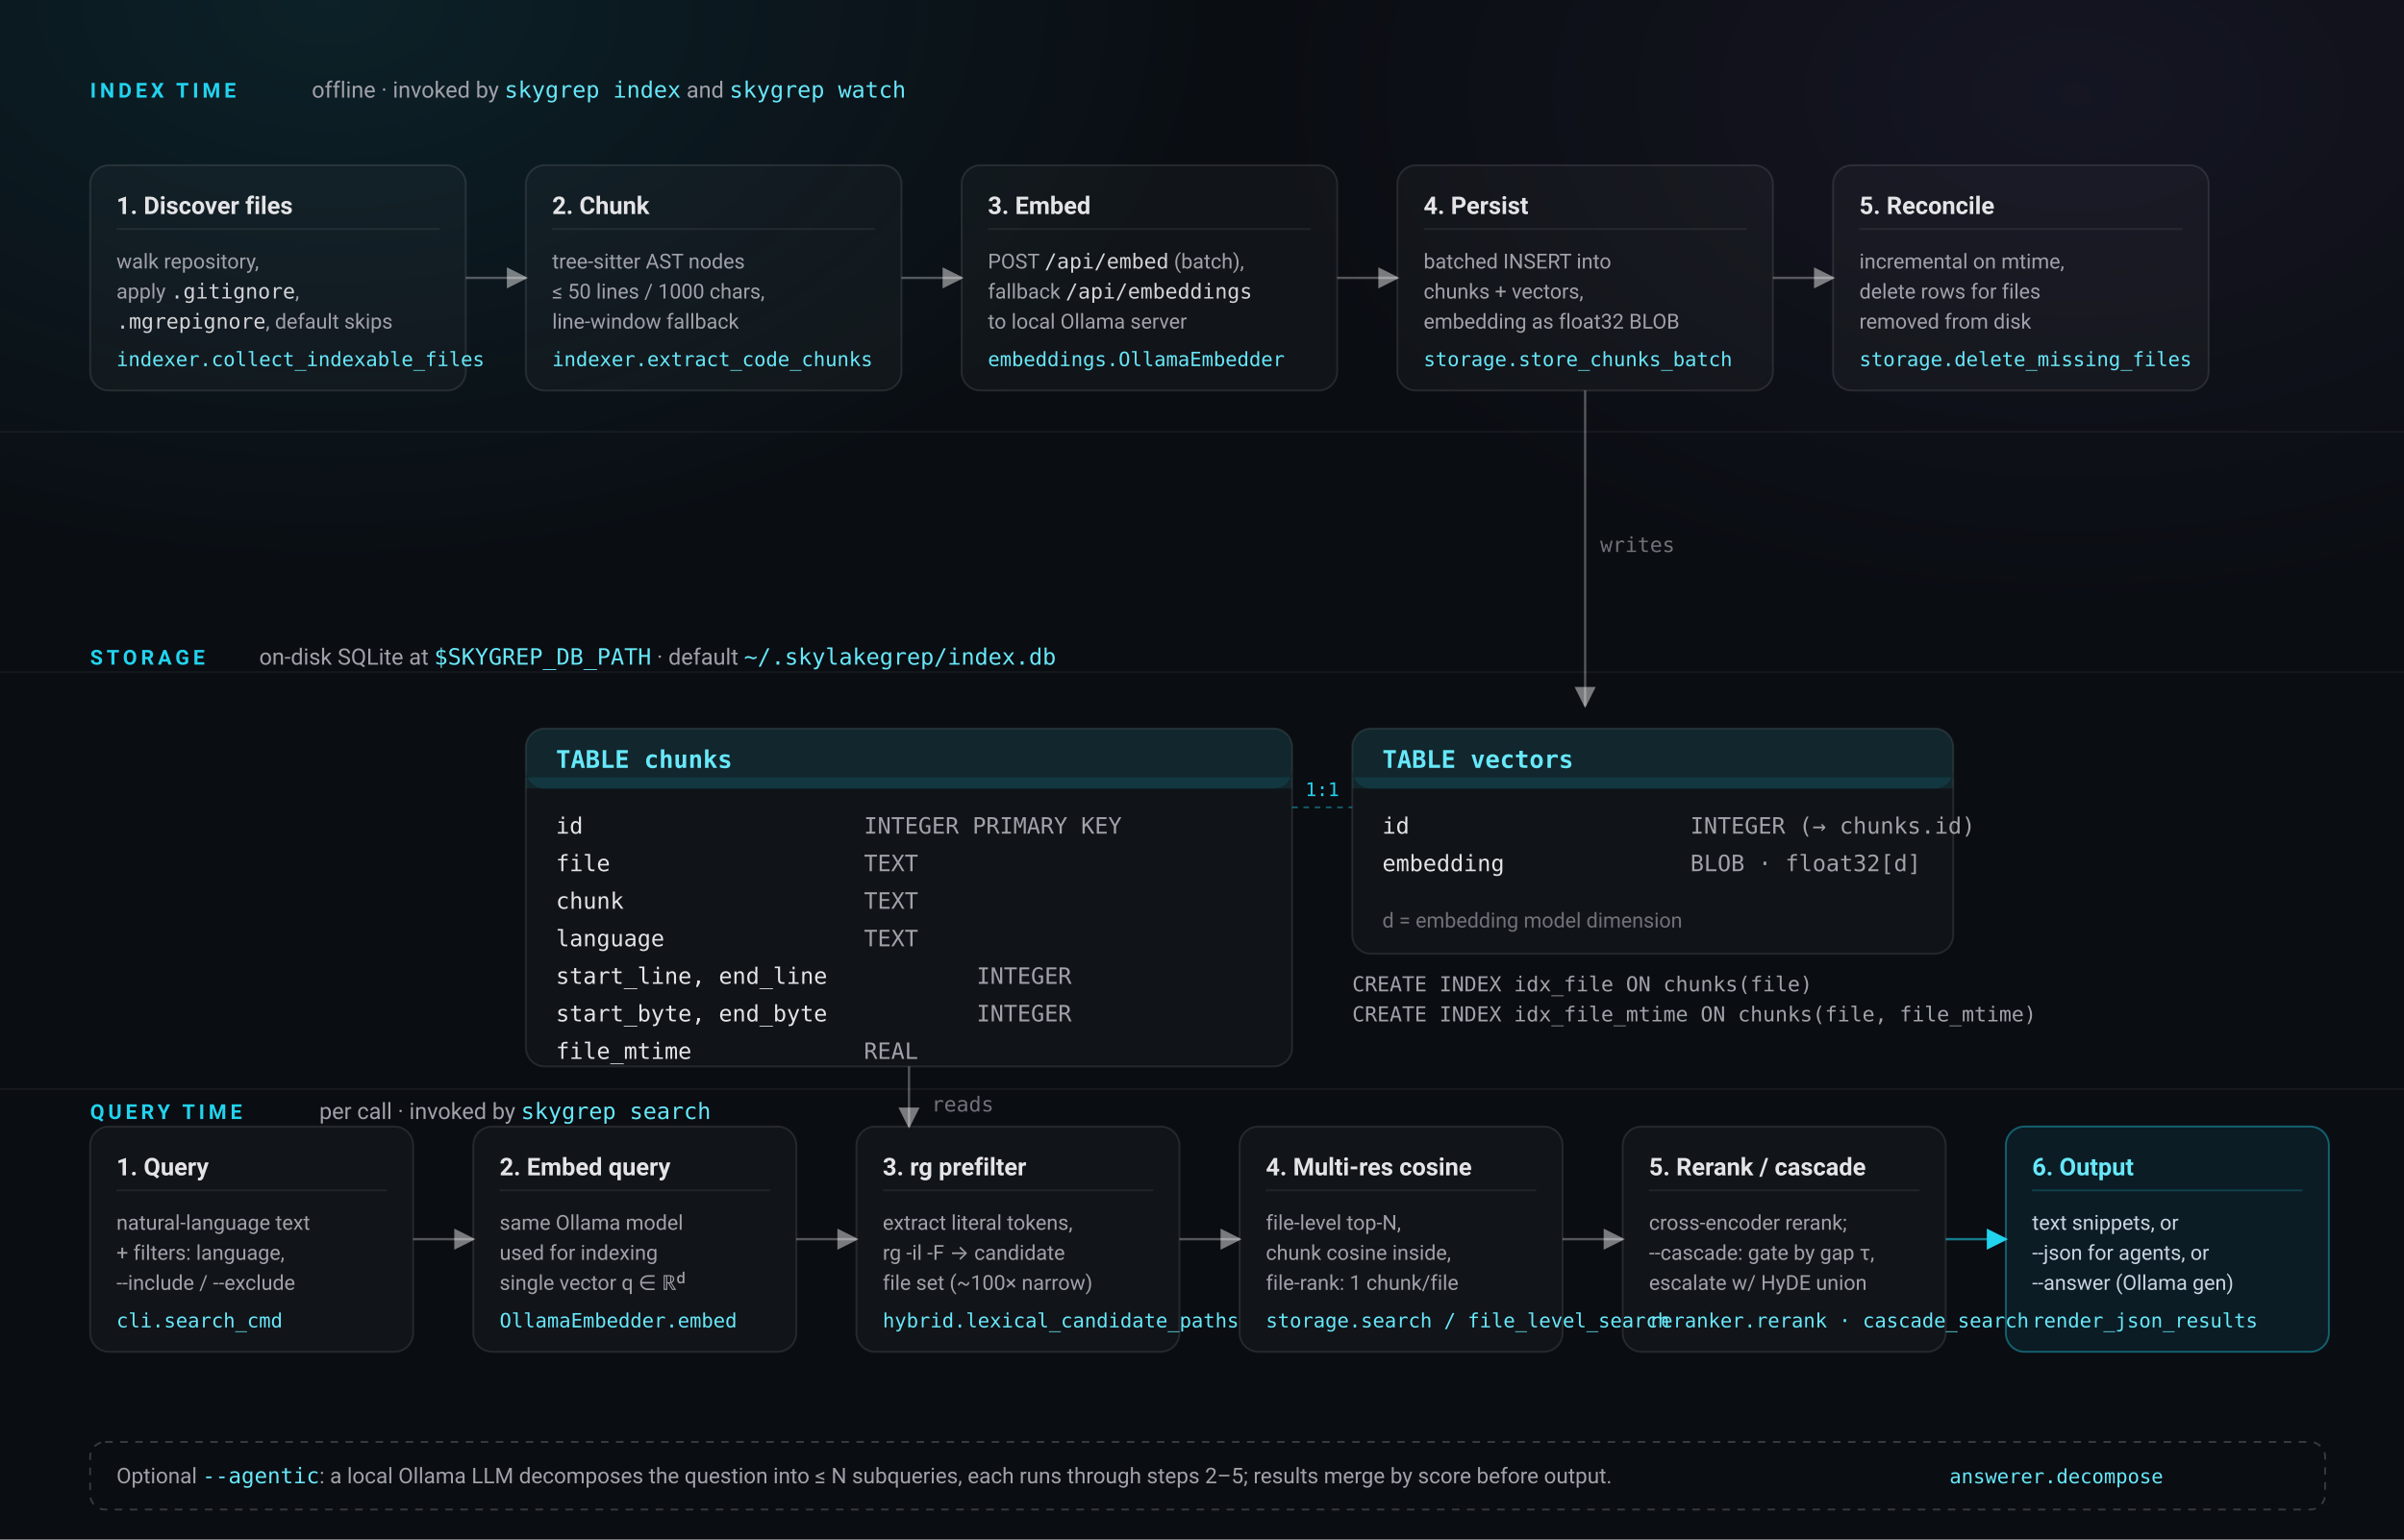
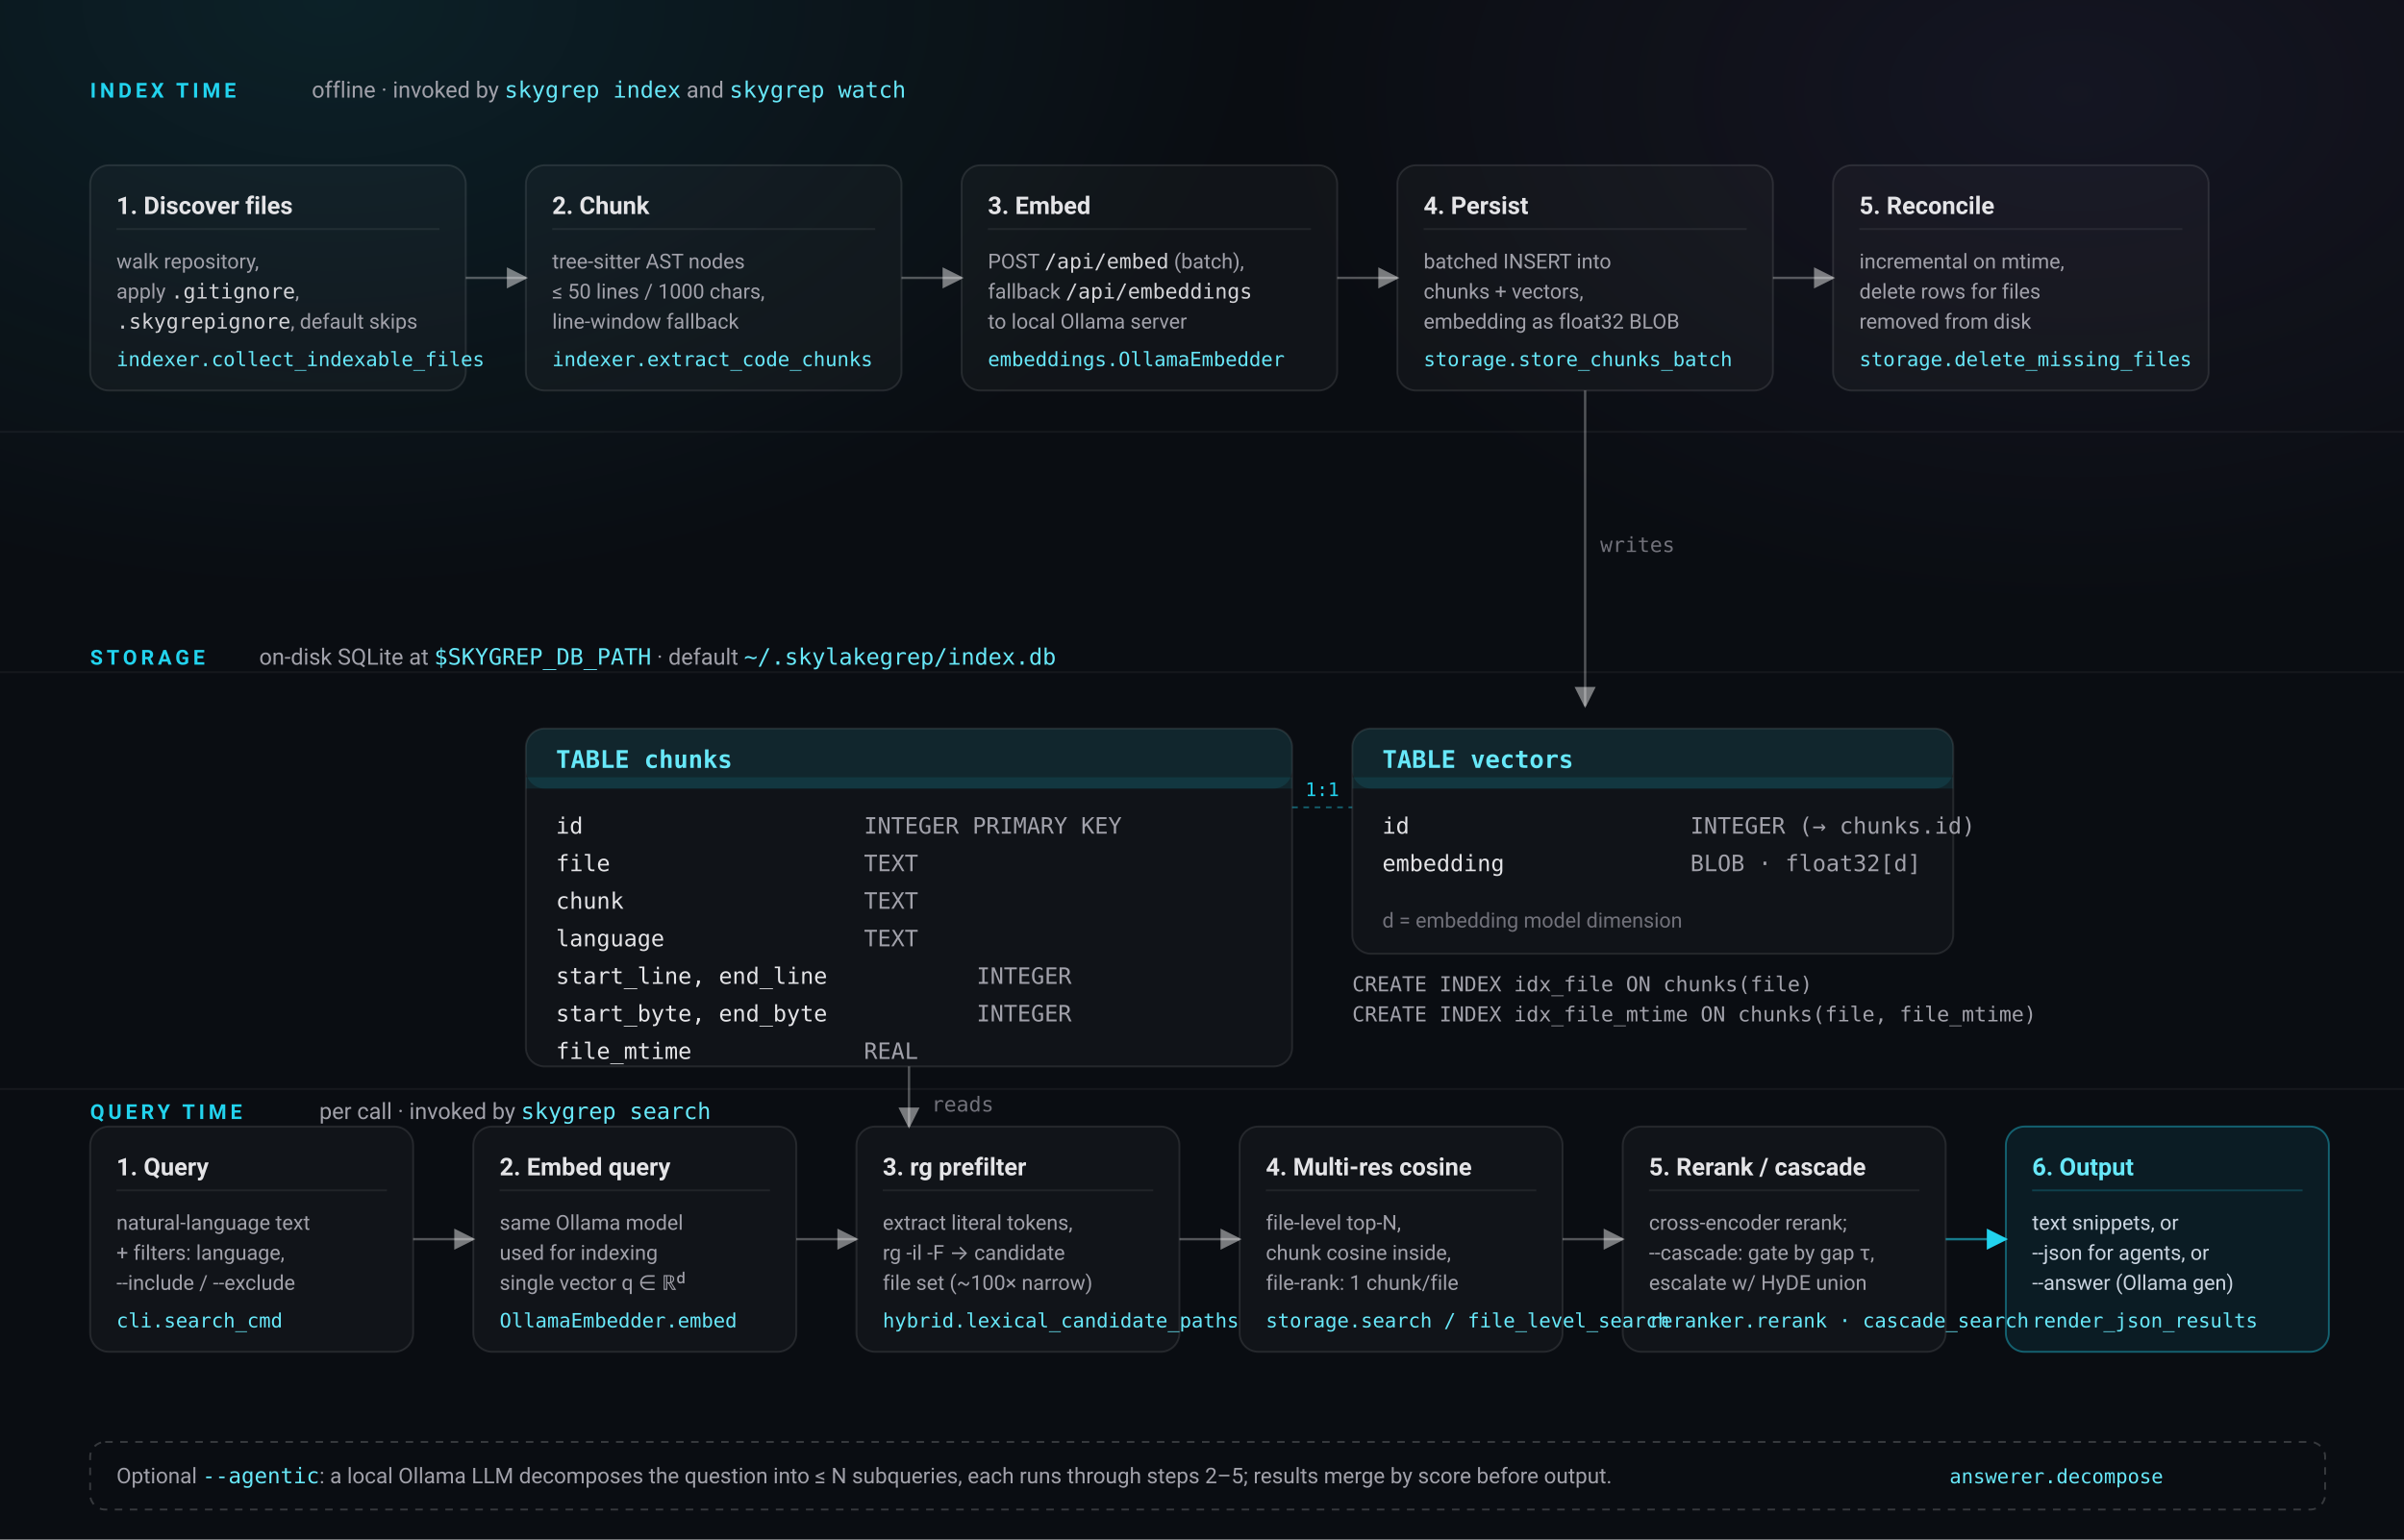
<svg xmlns="http://www.w3.org/2000/svg" viewBox="0 0 1280 820" role="img" aria-labelledby="arch-title arch-desc" font-family="ui-sans-serif, -apple-system, 'Segoe UI', Roboto, system-ui, sans-serif">
  <defs>
    <marker id="arr" viewBox="0 0 10 10" refX="9" refY="5" markerWidth="9" markerHeight="9" orient="auto-start-reverse">
      <path d="M0,0 L10,5 L0,10 z" fill="rgba(255,255,255,0.45)" />
    </marker>
    <marker id="arr-cy" viewBox="0 0 10 10" refX="9" refY="5" markerWidth="9" markerHeight="9" orient="auto-start-reverse">
      <path d="M0,0 L10,5 L0,10 z" fill="#22d3ee" />
    </marker>
    <radialGradient id="arch-orb-cy" cx="14%" cy="0%" r="55%">
      <stop offset="0%" stop-color="rgba(34,211,238,0.10)" />
      <stop offset="70%" stop-color="rgba(34,211,238,0)" />
    </radialGradient>
    <radialGradient id="arch-orb-vi" cx="86%" cy="6%" r="48%">
      <stop offset="0%" stop-color="rgba(167,139,250,0.07)" />
      <stop offset="70%" stop-color="rgba(167,139,250,0)" />
    </radialGradient>
  </defs>
  <rect width="1280" height="820" fill="#0a0d12" />
  <rect width="1280" height="820" fill="url(#arch-orb-cy)" />
  <rect width="1280" height="820" fill="url(#arch-orb-vi)" />
  <g stroke="rgba(255,255,255,0.05)" stroke-width="1">
    <path d="M0 230 H1280" />
    <path d="M0 358 H1280" />
    <path d="M0 580 H1280" />
  </g>
  <g font-size="11" font-weight="700" letter-spacing="2" fill="#22d3ee">
    <text x="48" y="52">INDEX TIME</text>
    <text x="48" y="354">STORAGE</text>
    <text x="48" y="596">QUERY TIME</text>
  </g>
  <g font-size="12" fill="#a1a1aa">
    <text x="166" y="52">offline · invoked by <tspan font-family="ui-monospace, Menlo, Consolas, monospace" fill="#67e8f9">skygrep index</tspan> and <tspan font-family="ui-monospace, Menlo, Consolas, monospace" fill="#67e8f9">skygrep watch</tspan>
    </text>
    <text x="138" y="354">on-disk SQLite at <tspan font-family="ui-monospace, Menlo, Consolas, monospace" fill="#67e8f9">$SKYGREP_DB_PATH</tspan> · default <tspan font-family="ui-monospace, Menlo, Consolas, monospace" fill="#67e8f9">~/.skylakegrep/index.db</tspan>
    </text>
    <text x="170" y="596">per call · invoked by <tspan font-family="ui-monospace, Menlo, Consolas, monospace" fill="#67e8f9">skygrep search</tspan>
    </text>
  </g>
  <g>
    <g transform="translate(48 88)">
      <rect width="200" height="120" rx="10" fill="rgba(255,255,255,0.03)" stroke="rgba(255,255,255,0.10)" stroke-width="1" />
      <text x="14" y="26" font-size="13" font-weight="600" fill="#e4e4e7">1. Discover files</text>
      <line x1="14" y1="34" x2="186" y2="34" stroke="rgba(255,255,255,0.07)" />
      <text x="14" y="55" font-size="11" fill="#a1a1aa">walk repository,</text>
      <text x="14" y="71" font-size="11" fill="#a1a1aa">apply <tspan font-family="ui-monospace, Menlo, Consolas, monospace" fill="#d4d4d8">.gitignore</tspan>,</text>
      <text x="14" y="87" font-size="11" fill="#a1a1aa">
-         <tspan font-family="ui-monospace, Menlo, Consolas, monospace" fill="#d4d4d8">.mgrepignore</tspan>, default skips</text>
+         <tspan font-family="ui-monospace, Menlo, Consolas, monospace" fill="#d4d4d8">.skygrepignore</tspan>, default skips</text>
      <text x="14" y="107" font-size="10.5" fill="#67e8f9" font-family="ui-monospace, Menlo, Consolas, monospace">indexer.collect_indexable_files</text>
    </g>
    <g transform="translate(280 88)">
      <rect width="200" height="120" rx="10" fill="rgba(255,255,255,0.03)" stroke="rgba(255,255,255,0.10)" stroke-width="1" />
      <text x="14" y="26" font-size="13" font-weight="600" fill="#e4e4e7">2. Chunk</text>
      <line x1="14" y1="34" x2="186" y2="34" stroke="rgba(255,255,255,0.07)" />
      <text x="14" y="55" font-size="11" fill="#a1a1aa">tree-sitter AST nodes</text>
      <text x="14" y="71" font-size="11" fill="#a1a1aa">≤ 50 lines / 1000 chars,</text>
      <text x="14" y="87" font-size="11" fill="#a1a1aa">line-window fallback</text>
      <text x="14" y="107" font-size="10.5" fill="#67e8f9" font-family="ui-monospace, Menlo, Consolas, monospace">indexer.extract_code_chunks</text>
    </g>
    <g transform="translate(512 88)">
      <rect width="200" height="120" rx="10" fill="rgba(255,255,255,0.03)" stroke="rgba(255,255,255,0.10)" stroke-width="1" />
      <text x="14" y="26" font-size="13" font-weight="600" fill="#e4e4e7">3. Embed</text>
      <line x1="14" y1="34" x2="186" y2="34" stroke="rgba(255,255,255,0.07)" />
      <text x="14" y="55" font-size="11" fill="#a1a1aa">POST <tspan font-family="ui-monospace, Menlo, Consolas, monospace" fill="#d4d4d8">/api/embed</tspan> (batch),</text>
      <text x="14" y="71" font-size="11" fill="#a1a1aa">fallback <tspan font-family="ui-monospace, Menlo, Consolas, monospace" fill="#d4d4d8">/api/embeddings</tspan>
      </text>
      <text x="14" y="87" font-size="11" fill="#a1a1aa">to local Ollama server</text>
      <text x="14" y="107" font-size="10.5" fill="#67e8f9" font-family="ui-monospace, Menlo, Consolas, monospace">embeddings.OllamaEmbedder</text>
    </g>
    <g transform="translate(744 88)">
      <rect width="200" height="120" rx="10" fill="rgba(255,255,255,0.03)" stroke="rgba(255,255,255,0.10)" stroke-width="1" />
      <text x="14" y="26" font-size="13" font-weight="600" fill="#e4e4e7">4. Persist</text>
      <line x1="14" y1="34" x2="186" y2="34" stroke="rgba(255,255,255,0.07)" />
      <text x="14" y="55" font-size="11" fill="#a1a1aa">batched INSERT into</text>
      <text x="14" y="71" font-size="11" fill="#a1a1aa">chunks + vectors,</text>
      <text x="14" y="87" font-size="11" fill="#a1a1aa">embedding as float32 BLOB</text>
      <text x="14" y="107" font-size="10.5" fill="#67e8f9" font-family="ui-monospace, Menlo, Consolas, monospace">storage.store_chunks_batch</text>
    </g>
    <g transform="translate(976 88)">
      <rect width="200" height="120" rx="10" fill="rgba(255,255,255,0.03)" stroke="rgba(255,255,255,0.10)" stroke-width="1" />
      <text x="14" y="26" font-size="13" font-weight="600" fill="#e4e4e7">5. Reconcile</text>
      <line x1="14" y1="34" x2="186" y2="34" stroke="rgba(255,255,255,0.07)" />
      <text x="14" y="55" font-size="11" fill="#a1a1aa">incremental on mtime,</text>
      <text x="14" y="71" font-size="11" fill="#a1a1aa">delete rows for files</text>
      <text x="14" y="87" font-size="11" fill="#a1a1aa">removed from disk</text>
      <text x="14" y="107" font-size="10.5" fill="#67e8f9" font-family="ui-monospace, Menlo, Consolas, monospace">storage.delete_missing_files</text>
    </g>
    <g stroke="rgba(255,255,255,0.30)" stroke-width="1.25" fill="none" marker-end="url(#arr)">
      <line x1="248" y1="148" x2="280" y2="148" />
      <line x1="480" y1="148" x2="512" y2="148" />
      <line x1="712" y1="148" x2="744" y2="148" />
      <line x1="944" y1="148" x2="976" y2="148" />
    </g>
  </g>
  <g stroke="rgba(255,255,255,0.30)" stroke-width="1.25" fill="none" marker-end="url(#arr)">
    <path d="M844 208 V 376" />
  </g>
  <text x="852" y="294" font-size="11" fill="#71717a" font-family="ui-monospace, Menlo, Consolas, monospace">writes</text>
  <g stroke="rgba(255,255,255,0.30)" stroke-width="1.25" fill="none" marker-end="url(#arr)">
    <path d="M484 568 V 600" />
  </g>
  <text x="496" y="592" font-size="11" fill="#71717a" font-family="ui-monospace, Menlo, Consolas, monospace">reads</text>
  <g transform="translate(280 388)">
    <rect width="408" height="180" rx="10" fill="rgba(255,255,255,0.025)" stroke="rgba(255,255,255,0.10)" stroke-width="1" />
    <rect width="408" height="32" rx="10" fill="rgba(34,211,238,0.10)" />
    <rect y="26" width="408" height="6" fill="rgba(34,211,238,0.10)" />
    <text x="16" y="21" font-size="13" font-weight="600" fill="#67e8f9" font-family="ui-monospace, Menlo, Consolas, monospace">TABLE chunks</text>
    <g font-family="ui-monospace, Menlo, Consolas, monospace" font-size="12" fill="#e4e4e7">
      <text x="16" y="56">id</text>
      <text x="180" y="56" fill="#a1a1aa">INTEGER PRIMARY KEY</text>
      <text x="16" y="76">file</text>
      <text x="180" y="76" fill="#a1a1aa">TEXT</text>
      <text x="16" y="96">chunk</text>
      <text x="180" y="96" fill="#a1a1aa">TEXT</text>
      <text x="16" y="116">language</text>
      <text x="180" y="116" fill="#a1a1aa">TEXT</text>
      <text x="16" y="136">start_line, end_line</text>
      <text x="240" y="136" fill="#a1a1aa">INTEGER</text>
      <text x="16" y="156">start_byte, end_byte</text>
      <text x="240" y="156" fill="#a1a1aa">INTEGER</text>
      <text x="16" y="176">file_mtime</text>
      <text x="180" y="176" fill="#a1a1aa">REAL</text>
    </g>
  </g>
  <g transform="translate(720 388)">
    <rect width="320" height="120" rx="10" fill="rgba(255,255,255,0.025)" stroke="rgba(255,255,255,0.10)" stroke-width="1" />
    <rect width="320" height="32" rx="10" fill="rgba(34,211,238,0.10)" />
    <rect y="26" width="320" height="6" fill="rgba(34,211,238,0.10)" />
    <text x="16" y="21" font-size="13" font-weight="600" fill="#67e8f9" font-family="ui-monospace, Menlo, Consolas, monospace">TABLE vectors</text>
    <g font-family="ui-monospace, Menlo, Consolas, monospace" font-size="12" fill="#e4e4e7">
      <text x="16" y="56">id</text>
      <text x="180" y="56" fill="#a1a1aa">INTEGER (→ chunks.id)</text>
      <text x="16" y="76">embedding</text>
      <text x="180" y="76" fill="#a1a1aa">BLOB · float32[d]</text>
    </g>
    <text x="16" y="106" font-size="11" fill="#71717a">d = embedding model dimension</text>
  </g>
  <g stroke="rgba(34,211,238,0.40)" stroke-width="1" fill="none" stroke-dasharray="3 3">
    <line x1="688" y1="430" x2="720" y2="430" />
  </g>
  <text x="695" y="424" font-size="10" fill="#22d3ee" font-family="ui-monospace, Menlo, Consolas, monospace">1:1</text>
  <g transform="translate(720 528)" font-family="ui-monospace, Menlo, Consolas, monospace" font-size="11" fill="#a1a1aa">
    <text x="0" y="0">CREATE INDEX idx_file        ON chunks(file)</text>
    <text x="0" y="16">CREATE INDEX idx_file_mtime  ON chunks(file, file_mtime)</text>
  </g>
  <g>
    <g transform="translate(48 600)">
      <rect width="172" height="120" rx="10" fill="rgba(255,255,255,0.03)" stroke="rgba(255,255,255,0.10)" stroke-width="1" />
      <text x="14" y="26" font-size="13" font-weight="600" fill="#e4e4e7">1. Query</text>
      <line x1="14" y1="34" x2="158" y2="34" stroke="rgba(255,255,255,0.07)" />
      <text x="14" y="55" font-size="11" fill="#a1a1aa">natural-language text</text>
      <text x="14" y="71" font-size="11" fill="#a1a1aa">+ filters: language,</text>
      <text x="14" y="87" font-size="11" fill="#a1a1aa">--include / --exclude</text>
      <text x="14" y="107" font-size="10.5" fill="#67e8f9" font-family="ui-monospace, Menlo, Consolas, monospace">cli.search_cmd</text>
    </g>
    <g transform="translate(252 600)">
      <rect width="172" height="120" rx="10" fill="rgba(255,255,255,0.03)" stroke="rgba(255,255,255,0.10)" stroke-width="1" />
      <text x="14" y="26" font-size="13" font-weight="600" fill="#e4e4e7">2. Embed query</text>
      <line x1="14" y1="34" x2="158" y2="34" stroke="rgba(255,255,255,0.07)" />
      <text x="14" y="55" font-size="11" fill="#a1a1aa">same Ollama model</text>
      <text x="14" y="71" font-size="11" fill="#a1a1aa">used for indexing</text>
      <text x="14" y="87" font-size="11" fill="#a1a1aa">single vector q ∈ ℝᵈ</text>
      <text x="14" y="107" font-size="10.5" fill="#67e8f9" font-family="ui-monospace, Menlo, Consolas, monospace">OllamaEmbedder.embed</text>
    </g>
    <g transform="translate(456 600)">
      <rect width="172" height="120" rx="10" fill="rgba(255,255,255,0.03)" stroke="rgba(255,255,255,0.10)" stroke-width="1" />
      <text x="14" y="26" font-size="13" font-weight="600" fill="#e4e4e7">3. rg prefilter</text>
      <line x1="14" y1="34" x2="158" y2="34" stroke="rgba(255,255,255,0.07)" />
      <text x="14" y="55" font-size="11" fill="#a1a1aa">extract literal tokens,</text>
      <text x="14" y="71" font-size="11" fill="#a1a1aa">rg -il -F → candidate</text>
      <text x="14" y="87" font-size="11" fill="#a1a1aa">file set (~100× narrow)</text>
      <text x="14" y="107" font-size="10.5" fill="#67e8f9" font-family="ui-monospace, Menlo, Consolas, monospace">hybrid.lexical_candidate_paths</text>
    </g>
    <g transform="translate(660 600)">
      <rect width="172" height="120" rx="10" fill="rgba(255,255,255,0.03)" stroke="rgba(255,255,255,0.10)" stroke-width="1" />
      <text x="14" y="26" font-size="13" font-weight="600" fill="#e4e4e7">4. Multi-res cosine</text>
      <line x1="14" y1="34" x2="158" y2="34" stroke="rgba(255,255,255,0.07)" />
      <text x="14" y="55" font-size="11" fill="#a1a1aa">file-level top-N,</text>
      <text x="14" y="71" font-size="11" fill="#a1a1aa">chunk cosine inside,</text>
      <text x="14" y="87" font-size="11" fill="#a1a1aa">file-rank: 1 chunk/file</text>
      <text x="14" y="107" font-size="10.5" fill="#67e8f9" font-family="ui-monospace, Menlo, Consolas, monospace">storage.search / file_level_search</text>
    </g>
    <g transform="translate(864 600)">
      <rect width="172" height="120" rx="10" fill="rgba(255,255,255,0.03)" stroke="rgba(255,255,255,0.10)" stroke-width="1" />
      <text x="14" y="26" font-size="13" font-weight="600" fill="#e4e4e7">5. Rerank / cascade</text>
      <line x1="14" y1="34" x2="158" y2="34" stroke="rgba(255,255,255,0.07)" />
      <text x="14" y="55" font-size="11" fill="#a1a1aa">cross-encoder rerank;</text>
      <text x="14" y="71" font-size="11" fill="#a1a1aa">--cascade: gate by gap τ,</text>
      <text x="14" y="87" font-size="11" fill="#a1a1aa">escalate w/ HyDE union</text>
      <text x="14" y="107" font-size="10.5" fill="#67e8f9" font-family="ui-monospace, Menlo, Consolas, monospace">reranker.rerank · cascade_search</text>
    </g>
    <g transform="translate(1068 600)">
      <rect width="172" height="120" rx="10" fill="rgba(34,211,238,0.08)" stroke="rgba(34,211,238,0.40)" stroke-width="1" />
      <text x="14" y="26" font-size="13" font-weight="600" fill="#67e8f9">6. Output</text>
      <line x1="14" y1="34" x2="158" y2="34" stroke="rgba(34,211,238,0.20)" />
      <text x="14" y="55" font-size="11" fill="#cbd5e1">text snippets, or</text>
      <text x="14" y="71" font-size="11" fill="#cbd5e1">--json for agents, or</text>
      <text x="14" y="87" font-size="11" fill="#cbd5e1">--answer (Ollama gen)</text>
      <text x="14" y="107" font-size="10.5" fill="#67e8f9" font-family="ui-monospace, Menlo, Consolas, monospace">render_json_results</text>
    </g>
    <g stroke="rgba(255,255,255,0.30)" stroke-width="1.25" fill="none" marker-end="url(#arr)">
      <line x1="220" y1="660" x2="252" y2="660" />
      <line x1="424" y1="660" x2="456" y2="660" />
      <line x1="628" y1="660" x2="660" y2="660" />
      <line x1="832" y1="660" x2="864" y2="660" />
    </g>
    <g stroke="rgba(34,211,238,0.55)" stroke-width="1.25" fill="none" marker-end="url(#arr-cy)">
      <line x1="1036" y1="660" x2="1068" y2="660" />
    </g>
  </g>
  <g transform="translate(48 768)">
    <rect width="1190" height="36" rx="8" fill="none" stroke="rgba(255,255,255,0.18)" stroke-width="1" stroke-dasharray="4 4" />
    <text x="14" y="22" font-size="11.5" fill="#a1a1aa">Optional <tspan font-family="ui-monospace, Menlo, Consolas, monospace" fill="#67e8f9">--agentic</tspan>: a local Ollama LLM decomposes the question into ≤ N subqueries, each runs through steps 2–5; results merge by score before output.</text>
    <text x="990" y="22" font-size="10.5" fill="#67e8f9" font-family="ui-monospace, Menlo, Consolas, monospace">answerer.decompose</text>
  </g>
</svg>
